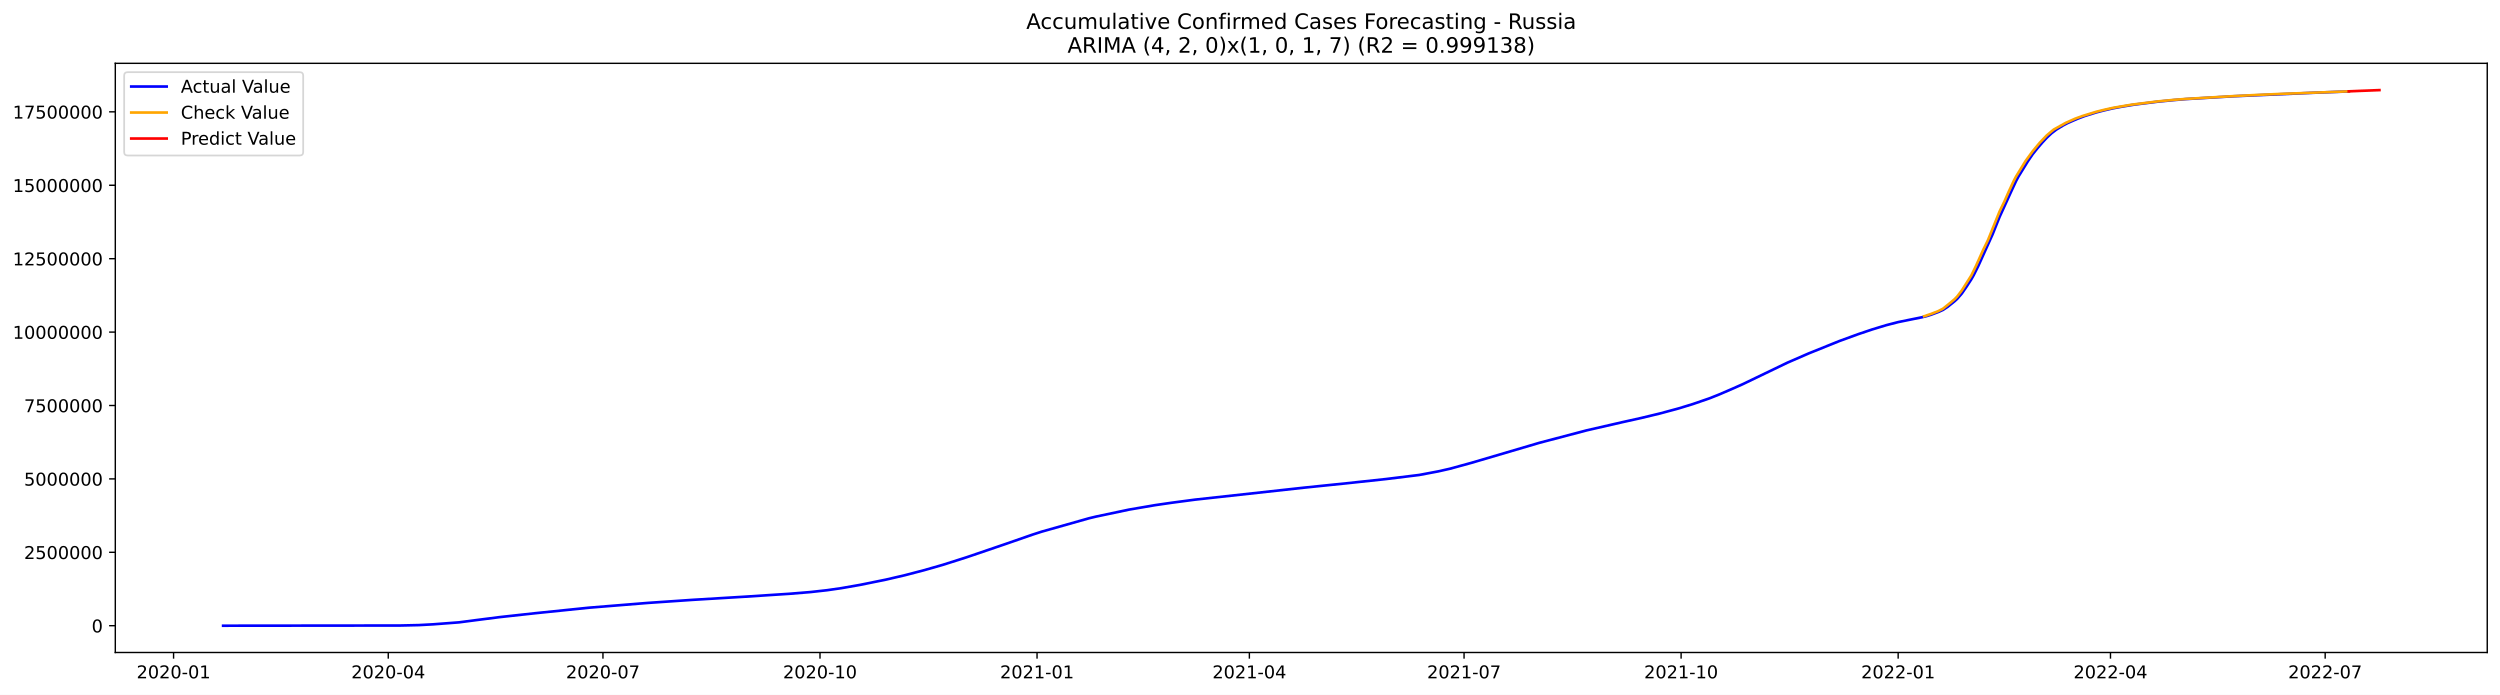
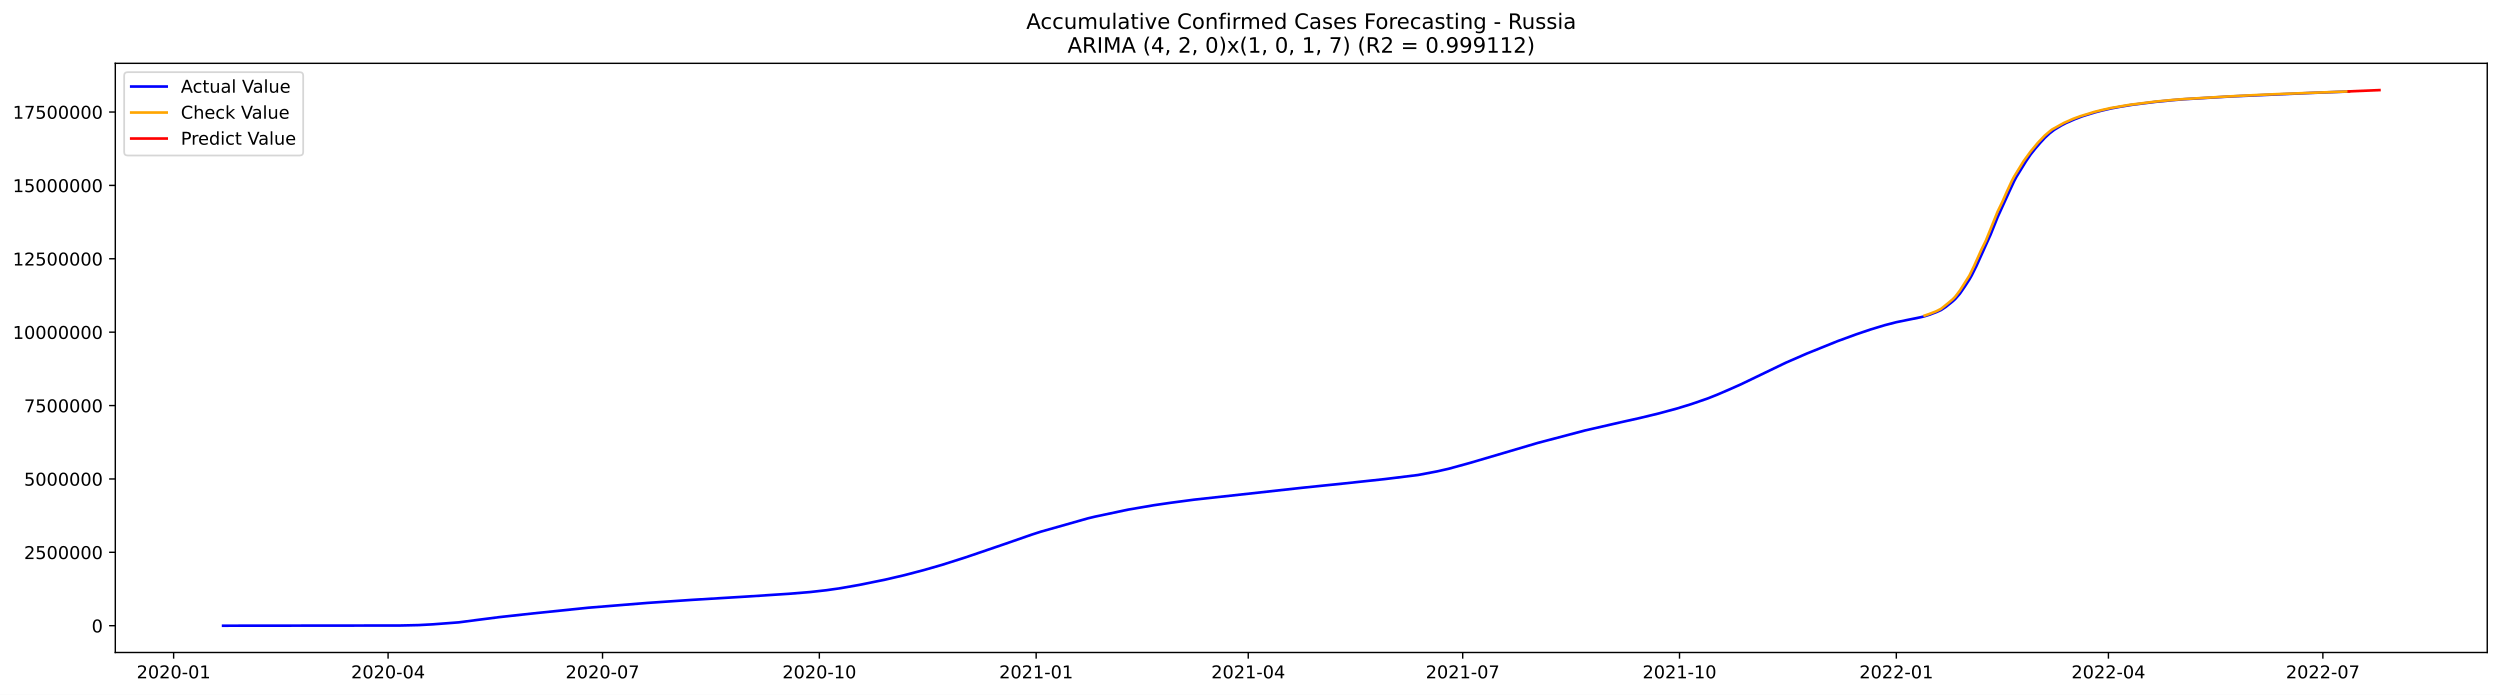
<svg xmlns="http://www.w3.org/2000/svg" xmlns:xlink="http://www.w3.org/1999/xlink" width="1411.5pt" height="392.274pt" viewBox="0 0 1411.5 392.274" version="1.1">
  <defs>
    <style type="text/css">*{stroke-linejoin: round; stroke-linecap: butt}</style>
  </defs>
  <g id="figure_1">
    <g id="patch_1">
      <path d="M 0 392.274  L 1411.5 392.274  L 1411.5 0  L 0 0  z " style="fill: #ffffff" />
    </g>
    <g id="axes_1">
      <g id="patch_2">
        <path d="M 65.1 368.396  L 1404.3 368.396  L 1404.3 35.755  L 65.1 35.755  z " style="fill: #ffffff" />
      </g>
      <g id="matplotlib.axis_1">
        <g id="xtick_1">
          <g id="line2d_1">
            <defs>
-               <path id="m2f8466ed85" d="M 0 0  L 0 3.5  " style="stroke: #000000; stroke-width: 0.8" />
+               <path id="m447779feb9" d="M 0 0  L 0 3.5  " style="stroke: #000000; stroke-width: 0.8" />
            </defs>
            <g>
-               <use xlink:href="#m2f8466ed85" x="98.001" y="368.396" style="stroke: #000000; stroke-width: 0.8" />
+               <use xlink:href="#m447779feb9" x="98.031" y="368.396" style="stroke: #000000; stroke-width: 0.8" />
            </g>
          </g>
          <g id="text_1">
-             <g transform="translate(77.10917 382.9939)scale(0.1 -0.1)">
+             <g transform="translate(77.13974 382.9939)scale(0.1 -0.1)">
              <defs>
                <path id="DejaVuSans-32" d="M 1228 531  L 3431 531  L 3431 0  L 469 0  L 469 531  Q 828 903 1448 1529  Q 2069 2156 2228 2338  Q 2531 2678 2651 2914  Q 2772 3150 2772 3378  Q 2772 3750 2511 3984  Q 2250 4219 1831 4219  Q 1534 4219 1204 4116  Q 875 4013 500 3803  L 500 4441  Q 881 4594 1212 4672  Q 1544 4750 1819 4750  Q 2544 4750 2975 4387  Q 3406 4025 3406 3419  Q 3406 3131 3298 2873  Q 3191 2616 2906 2266  Q 2828 2175 2409 1742  Q 1991 1309 1228 531  z " transform="scale(0.015625)" />
                <path id="DejaVuSans-30" d="M 2034 4250  Q 1547 4250 1301 3770  Q 1056 3291 1056 2328  Q 1056 1369 1301 889  Q 1547 409 2034 409  Q 2525 409 2770 889  Q 3016 1369 3016 2328  Q 3016 3291 2770 3770  Q 2525 4250 2034 4250  z M 2034 4750  Q 2819 4750 3233 4129  Q 3647 3509 3647 2328  Q 3647 1150 3233 529  Q 2819 -91 2034 -91  Q 1250 -91 836 529  Q 422 1150 422 2328  Q 422 3509 836 4129  Q 1250 4750 2034 4750  z " transform="scale(0.015625)" />
                <path id="DejaVuSans-2d" d="M 313 2009  L 1997 2009  L 1997 1497  L 313 1497  L 313 2009  z " transform="scale(0.015625)" />
                <path id="DejaVuSans-31" d="M 794 531  L 1825 531  L 1825 4091  L 703 3866  L 703 4441  L 1819 4666  L 2450 4666  L 2450 531  L 3481 531  L 3481 0  L 794 0  L 794 531  z " transform="scale(0.015625)" />
              </defs>
              <use xlink:href="#DejaVuSans-32" />
              <use xlink:href="#DejaVuSans-30" x="63.623" />
              <use xlink:href="#DejaVuSans-32" x="127.246" />
              <use xlink:href="#DejaVuSans-30" x="190.869" />
              <use xlink:href="#DejaVuSans-2d" x="254.492" />
              <use xlink:href="#DejaVuSans-30" x="290.576" />
              <use xlink:href="#DejaVuSans-31" x="354.199" />
            </g>
          </g>
        </g>
        <g id="xtick_2">
          <g id="line2d_2">
            <g>
-               <use xlink:href="#m2f8466ed85" x="219.213" y="368.396" style="stroke: #000000; stroke-width: 0.8" />
+               <use xlink:href="#m447779feb9" x="219.111" y="368.396" style="stroke: #000000; stroke-width: 0.8" />
            </g>
          </g>
          <g id="text_2">
-             <g transform="translate(198.3218 382.9939)scale(0.1 -0.1)">
+             <g transform="translate(198.2199 382.9939)scale(0.1 -0.1)">
              <defs>
                <path id="DejaVuSans-34" d="M 2419 4116  L 825 1625  L 2419 1625  L 2419 4116  z M 2253 4666  L 3047 4666  L 3047 1625  L 3713 1625  L 3713 1100  L 3047 1100  L 3047 0  L 2419 0  L 2419 1100  L 313 1100  L 313 1709  L 2253 4666  z " transform="scale(0.015625)" />
              </defs>
              <use xlink:href="#DejaVuSans-32" />
              <use xlink:href="#DejaVuSans-30" x="63.623" />
              <use xlink:href="#DejaVuSans-32" x="127.246" />
              <use xlink:href="#DejaVuSans-30" x="190.869" />
              <use xlink:href="#DejaVuSans-2d" x="254.492" />
              <use xlink:href="#DejaVuSans-30" x="290.576" />
              <use xlink:href="#DejaVuSans-34" x="354.199" />
            </g>
          </g>
        </g>
        <g id="xtick_3">
          <g id="line2d_3">
            <g>
-               <use xlink:href="#m2f8466ed85" x="340.426" y="368.396" style="stroke: #000000; stroke-width: 0.8" />
+               <use xlink:href="#m447779feb9" x="340.192" y="368.396" style="stroke: #000000; stroke-width: 0.8" />
            </g>
          </g>
          <g id="text_3">
-             <g transform="translate(319.5345 382.9939)scale(0.1 -0.1)">
+             <g transform="translate(319.3001 382.9939)scale(0.1 -0.1)">
              <defs>
                <path id="DejaVuSans-37" d="M 525 4666  L 3525 4666  L 3525 4397  L 1831 0  L 1172 0  L 2766 4134  L 525 4134  L 525 4666  z " transform="scale(0.015625)" />
              </defs>
              <use xlink:href="#DejaVuSans-32" />
              <use xlink:href="#DejaVuSans-30" x="63.623" />
              <use xlink:href="#DejaVuSans-32" x="127.246" />
              <use xlink:href="#DejaVuSans-30" x="190.869" />
              <use xlink:href="#DejaVuSans-2d" x="254.492" />
              <use xlink:href="#DejaVuSans-30" x="290.576" />
              <use xlink:href="#DejaVuSans-37" x="354.199" />
            </g>
          </g>
        </g>
        <g id="xtick_4">
          <g id="line2d_4">
            <g>
-               <use xlink:href="#m2f8466ed85" x="462.971" y="368.396" style="stroke: #000000; stroke-width: 0.8" />
+               <use xlink:href="#m447779feb9" x="462.602" y="368.396" style="stroke: #000000; stroke-width: 0.8" />
            </g>
          </g>
          <g id="text_4">
-             <g transform="translate(442.0791 382.9939)scale(0.1 -0.1)">
+             <g transform="translate(441.7108 382.9939)scale(0.1 -0.1)">
              <use xlink:href="#DejaVuSans-32" />
              <use xlink:href="#DejaVuSans-30" x="63.623" />
              <use xlink:href="#DejaVuSans-32" x="127.246" />
              <use xlink:href="#DejaVuSans-30" x="190.869" />
              <use xlink:href="#DejaVuSans-2d" x="254.492" />
              <use xlink:href="#DejaVuSans-31" x="290.576" />
              <use xlink:href="#DejaVuSans-30" x="354.199" />
            </g>
          </g>
        </g>
        <g id="xtick_5">
          <g id="line2d_5">
            <g>
-               <use xlink:href="#m2f8466ed85" x="585.515" y="368.396" style="stroke: #000000; stroke-width: 0.8" />
+               <use xlink:href="#m447779feb9" x="585.013" y="368.396" style="stroke: #000000; stroke-width: 0.8" />
            </g>
          </g>
          <g id="text_5">
-             <g transform="translate(564.6238 382.9939)scale(0.1 -0.1)">
+             <g transform="translate(564.1216 382.9939)scale(0.1 -0.1)">
              <use xlink:href="#DejaVuSans-32" />
              <use xlink:href="#DejaVuSans-30" x="63.623" />
              <use xlink:href="#DejaVuSans-32" x="127.246" />
              <use xlink:href="#DejaVuSans-31" x="190.869" />
              <use xlink:href="#DejaVuSans-2d" x="254.492" />
              <use xlink:href="#DejaVuSans-30" x="290.576" />
              <use xlink:href="#DejaVuSans-31" x="354.199" />
            </g>
          </g>
        </g>
        <g id="xtick_6">
          <g id="line2d_6">
            <g>
-               <use xlink:href="#m2f8466ed85" x="705.396" y="368.396" style="stroke: #000000; stroke-width: 0.8" />
+               <use xlink:href="#m447779feb9" x="704.763" y="368.396" style="stroke: #000000; stroke-width: 0.8" />
            </g>
          </g>
          <g id="text_6">
-             <g transform="translate(684.5044 382.9939)scale(0.1 -0.1)">
+             <g transform="translate(683.8712 382.9939)scale(0.1 -0.1)">
              <use xlink:href="#DejaVuSans-32" />
              <use xlink:href="#DejaVuSans-30" x="63.623" />
              <use xlink:href="#DejaVuSans-32" x="127.246" />
              <use xlink:href="#DejaVuSans-31" x="190.869" />
              <use xlink:href="#DejaVuSans-2d" x="254.492" />
              <use xlink:href="#DejaVuSans-30" x="290.576" />
              <use xlink:href="#DejaVuSans-34" x="354.199" />
            </g>
          </g>
        </g>
        <g id="xtick_7">
          <g id="line2d_7">
            <g>
-               <use xlink:href="#m2f8466ed85" x="826.608" y="368.396" style="stroke: #000000; stroke-width: 0.8" />
+               <use xlink:href="#m447779feb9" x="825.843" y="368.396" style="stroke: #000000; stroke-width: 0.8" />
            </g>
          </g>
          <g id="text_7">
-             <g transform="translate(805.7171 382.9939)scale(0.1 -0.1)">
+             <g transform="translate(804.9514 382.9939)scale(0.1 -0.1)">
              <use xlink:href="#DejaVuSans-32" />
              <use xlink:href="#DejaVuSans-30" x="63.623" />
              <use xlink:href="#DejaVuSans-32" x="127.246" />
              <use xlink:href="#DejaVuSans-31" x="190.869" />
              <use xlink:href="#DejaVuSans-2d" x="254.492" />
              <use xlink:href="#DejaVuSans-30" x="290.576" />
              <use xlink:href="#DejaVuSans-37" x="354.199" />
            </g>
          </g>
        </g>
        <g id="xtick_8">
          <g id="line2d_8">
            <g>
-               <use xlink:href="#m2f8466ed85" x="949.153" y="368.396" style="stroke: #000000; stroke-width: 0.8" />
+               <use xlink:href="#m447779feb9" x="948.254" y="368.396" style="stroke: #000000; stroke-width: 0.8" />
            </g>
          </g>
          <g id="text_8">
-             <g transform="translate(928.2617 382.9939)scale(0.1 -0.1)">
+             <g transform="translate(927.3621 382.9939)scale(0.1 -0.1)">
              <use xlink:href="#DejaVuSans-32" />
              <use xlink:href="#DejaVuSans-30" x="63.623" />
              <use xlink:href="#DejaVuSans-32" x="127.246" />
              <use xlink:href="#DejaVuSans-31" x="190.869" />
              <use xlink:href="#DejaVuSans-2d" x="254.492" />
              <use xlink:href="#DejaVuSans-31" x="290.576" />
              <use xlink:href="#DejaVuSans-30" x="354.199" />
            </g>
          </g>
        </g>
        <g id="xtick_9">
          <g id="line2d_9">
            <g>
-               <use xlink:href="#m2f8466ed85" x="1071.698" y="368.396" style="stroke: #000000; stroke-width: 0.8" />
+               <use xlink:href="#m447779feb9" x="1070.664" y="368.396" style="stroke: #000000; stroke-width: 0.8" />
            </g>
          </g>
          <g id="text_9">
-             <g transform="translate(1050.806 382.9939)scale(0.1 -0.1)">
+             <g transform="translate(1049.773 382.9939)scale(0.1 -0.1)">
              <use xlink:href="#DejaVuSans-32" />
              <use xlink:href="#DejaVuSans-30" x="63.623" />
              <use xlink:href="#DejaVuSans-32" x="127.246" />
              <use xlink:href="#DejaVuSans-32" x="190.869" />
              <use xlink:href="#DejaVuSans-2d" x="254.492" />
              <use xlink:href="#DejaVuSans-30" x="290.576" />
              <use xlink:href="#DejaVuSans-31" x="354.199" />
            </g>
          </g>
        </g>
        <g id="xtick_10">
          <g id="line2d_10">
            <g>
-               <use xlink:href="#m2f8466ed85" x="1191.578" y="368.396" style="stroke: #000000; stroke-width: 0.8" />
+               <use xlink:href="#m447779feb9" x="1190.414" y="368.396" style="stroke: #000000; stroke-width: 0.8" />
            </g>
          </g>
          <g id="text_10">
-             <g transform="translate(1170.687 382.9939)scale(0.1 -0.1)">
+             <g transform="translate(1169.522 382.9939)scale(0.1 -0.1)">
              <use xlink:href="#DejaVuSans-32" />
              <use xlink:href="#DejaVuSans-30" x="63.623" />
              <use xlink:href="#DejaVuSans-32" x="127.246" />
              <use xlink:href="#DejaVuSans-32" x="190.869" />
              <use xlink:href="#DejaVuSans-2d" x="254.492" />
              <use xlink:href="#DejaVuSans-30" x="290.576" />
              <use xlink:href="#DejaVuSans-34" x="354.199" />
            </g>
          </g>
        </g>
        <g id="xtick_11">
          <g id="line2d_11">
            <g>
-               <use xlink:href="#m2f8466ed85" x="1312.791" y="368.396" style="stroke: #000000; stroke-width: 0.8" />
+               <use xlink:href="#m447779feb9" x="1311.494" y="368.396" style="stroke: #000000; stroke-width: 0.8" />
            </g>
          </g>
          <g id="text_11">
-             <g transform="translate(1291.9 382.9939)scale(0.1 -0.1)">
+             <g transform="translate(1290.603 382.9939)scale(0.1 -0.1)">
              <use xlink:href="#DejaVuSans-32" />
              <use xlink:href="#DejaVuSans-30" x="63.623" />
              <use xlink:href="#DejaVuSans-32" x="127.246" />
              <use xlink:href="#DejaVuSans-32" x="190.869" />
              <use xlink:href="#DejaVuSans-2d" x="254.492" />
              <use xlink:href="#DejaVuSans-30" x="290.576" />
              <use xlink:href="#DejaVuSans-37" x="354.199" />
            </g>
          </g>
        </g>
      </g>
      <g id="matplotlib.axis_2">
        <g id="ytick_1">
          <g id="line2d_12">
            <defs>
-               <path id="m6894d0f2d2" d="M 0 0  L -3.5 0  " style="stroke: #000000; stroke-width: 0.8" />
+               <path id="mbe6949a2a2" d="M 0 0  L -3.5 0  " style="stroke: #000000; stroke-width: 0.8" />
            </defs>
            <g>
-               <use xlink:href="#m6894d0f2d2" x="65.1" y="353.276" style="stroke: #000000; stroke-width: 0.8" />
+               <use xlink:href="#mbe6949a2a2" x="65.1" y="353.276" style="stroke: #000000; stroke-width: 0.8" />
            </g>
          </g>
          <g id="text_12">
            <g transform="translate(51.7375 357.0747)scale(0.1 -0.1)">
              <use xlink:href="#DejaVuSans-30" />
            </g>
          </g>
        </g>
        <g id="ytick_2">
          <g id="line2d_13">
            <g>
-               <use xlink:href="#m6894d0f2d2" x="65.1" y="311.83" style="stroke: #000000; stroke-width: 0.8" />
+               <use xlink:href="#mbe6949a2a2" x="65.1" y="311.843" style="stroke: #000000; stroke-width: 0.8" />
            </g>
          </g>
          <g id="text_13">
-             <g transform="translate(13.5625 315.6291)scale(0.1 -0.1)">
+             <g transform="translate(13.5625 315.6419)scale(0.1 -0.1)">
              <defs>
                <path id="DejaVuSans-35" d="M 691 4666  L 3169 4666  L 3169 4134  L 1269 4134  L 1269 2991  Q 1406 3038 1543 3061  Q 1681 3084 1819 3084  Q 2600 3084 3056 2656  Q 3513 2228 3513 1497  Q 3513 744 3044 326  Q 2575 -91 1722 -91  Q 1428 -91 1123 -41  Q 819 9 494 109  L 494 744  Q 775 591 1075 516  Q 1375 441 1709 441  Q 2250 441 2565 725  Q 2881 1009 2881 1497  Q 2881 1984 2565 2268  Q 2250 2553 1709 2553  Q 1456 2553 1204 2497  Q 953 2441 691 2322  L 691 4666  z " transform="scale(0.015625)" />
              </defs>
              <use xlink:href="#DejaVuSans-32" />
              <use xlink:href="#DejaVuSans-35" x="63.623" />
              <use xlink:href="#DejaVuSans-30" x="127.246" />
              <use xlink:href="#DejaVuSans-30" x="190.869" />
              <use xlink:href="#DejaVuSans-30" x="254.492" />
              <use xlink:href="#DejaVuSans-30" x="318.115" />
              <use xlink:href="#DejaVuSans-30" x="381.738" />
            </g>
          </g>
        </g>
        <g id="ytick_3">
          <g id="line2d_14">
            <g>
-               <use xlink:href="#m6894d0f2d2" x="65.1" y="270.384" style="stroke: #000000; stroke-width: 0.8" />
+               <use xlink:href="#mbe6949a2a2" x="65.1" y="270.41" style="stroke: #000000; stroke-width: 0.8" />
            </g>
          </g>
          <g id="text_14">
-             <g transform="translate(13.5625 274.1835)scale(0.1 -0.1)">
+             <g transform="translate(13.5625 274.2091)scale(0.1 -0.1)">
              <use xlink:href="#DejaVuSans-35" />
              <use xlink:href="#DejaVuSans-30" x="63.623" />
              <use xlink:href="#DejaVuSans-30" x="127.246" />
              <use xlink:href="#DejaVuSans-30" x="190.869" />
              <use xlink:href="#DejaVuSans-30" x="254.492" />
              <use xlink:href="#DejaVuSans-30" x="318.115" />
              <use xlink:href="#DejaVuSans-30" x="381.738" />
            </g>
          </g>
        </g>
        <g id="ytick_4">
          <g id="line2d_15">
            <g>
-               <use xlink:href="#m6894d0f2d2" x="65.1" y="228.939" style="stroke: #000000; stroke-width: 0.8" />
+               <use xlink:href="#mbe6949a2a2" x="65.1" y="228.977" style="stroke: #000000; stroke-width: 0.8" />
            </g>
          </g>
          <g id="text_15">
-             <g transform="translate(13.5625 232.7379)scale(0.1 -0.1)">
+             <g transform="translate(13.5625 232.7762)scale(0.1 -0.1)">
              <use xlink:href="#DejaVuSans-37" />
              <use xlink:href="#DejaVuSans-35" x="63.623" />
              <use xlink:href="#DejaVuSans-30" x="127.246" />
              <use xlink:href="#DejaVuSans-30" x="190.869" />
              <use xlink:href="#DejaVuSans-30" x="254.492" />
              <use xlink:href="#DejaVuSans-30" x="318.115" />
              <use xlink:href="#DejaVuSans-30" x="381.738" />
            </g>
          </g>
        </g>
        <g id="ytick_5">
          <g id="line2d_16">
            <g>
-               <use xlink:href="#m6894d0f2d2" x="65.1" y="187.493" style="stroke: #000000; stroke-width: 0.8" />
+               <use xlink:href="#mbe6949a2a2" x="65.1" y="187.544" style="stroke: #000000; stroke-width: 0.8" />
            </g>
          </g>
          <g id="text_16">
-             <g transform="translate(7.2 191.2924)scale(0.1 -0.1)">
+             <g transform="translate(7.2 191.3434)scale(0.1 -0.1)">
              <use xlink:href="#DejaVuSans-31" />
              <use xlink:href="#DejaVuSans-30" x="63.623" />
              <use xlink:href="#DejaVuSans-30" x="127.246" />
              <use xlink:href="#DejaVuSans-30" x="190.869" />
              <use xlink:href="#DejaVuSans-30" x="254.492" />
              <use xlink:href="#DejaVuSans-30" x="318.115" />
              <use xlink:href="#DejaVuSans-30" x="381.738" />
              <use xlink:href="#DejaVuSans-30" x="445.361" />
            </g>
          </g>
        </g>
        <g id="ytick_6">
          <g id="line2d_17">
            <g>
-               <use xlink:href="#m6894d0f2d2" x="65.1" y="146.048" style="stroke: #000000; stroke-width: 0.8" />
+               <use xlink:href="#mbe6949a2a2" x="65.1" y="146.111" style="stroke: #000000; stroke-width: 0.8" />
            </g>
          </g>
          <g id="text_17">
-             <g transform="translate(7.2 149.8468)scale(0.1 -0.1)">
+             <g transform="translate(7.2 149.9106)scale(0.1 -0.1)">
              <use xlink:href="#DejaVuSans-31" />
              <use xlink:href="#DejaVuSans-32" x="63.623" />
              <use xlink:href="#DejaVuSans-35" x="127.246" />
              <use xlink:href="#DejaVuSans-30" x="190.869" />
              <use xlink:href="#DejaVuSans-30" x="254.492" />
              <use xlink:href="#DejaVuSans-30" x="318.115" />
              <use xlink:href="#DejaVuSans-30" x="381.738" />
              <use xlink:href="#DejaVuSans-30" x="445.361" />
            </g>
          </g>
        </g>
        <g id="ytick_7">
          <g id="line2d_18">
            <g>
-               <use xlink:href="#m6894d0f2d2" x="65.1" y="104.602" style="stroke: #000000; stroke-width: 0.8" />
+               <use xlink:href="#mbe6949a2a2" x="65.1" y="104.679" style="stroke: #000000; stroke-width: 0.8" />
            </g>
          </g>
          <g id="text_18">
-             <g transform="translate(7.2 108.4012)scale(0.1 -0.1)">
+             <g transform="translate(7.2 108.4778)scale(0.1 -0.1)">
              <use xlink:href="#DejaVuSans-31" />
              <use xlink:href="#DejaVuSans-35" x="63.623" />
              <use xlink:href="#DejaVuSans-30" x="127.246" />
              <use xlink:href="#DejaVuSans-30" x="190.869" />
              <use xlink:href="#DejaVuSans-30" x="254.492" />
              <use xlink:href="#DejaVuSans-30" x="318.115" />
              <use xlink:href="#DejaVuSans-30" x="381.738" />
              <use xlink:href="#DejaVuSans-30" x="445.361" />
            </g>
          </g>
        </g>
        <g id="ytick_8">
          <g id="line2d_19">
            <g>
-               <use xlink:href="#m6894d0f2d2" x="65.1" y="63.156" style="stroke: #000000; stroke-width: 0.8" />
+               <use xlink:href="#mbe6949a2a2" x="65.1" y="63.246" style="stroke: #000000; stroke-width: 0.8" />
            </g>
          </g>
          <g id="text_19">
-             <g transform="translate(7.2 66.95559)scale(0.1 -0.1)">
+             <g transform="translate(7.2 67.04495)scale(0.1 -0.1)">
              <use xlink:href="#DejaVuSans-31" />
              <use xlink:href="#DejaVuSans-37" x="63.623" />
              <use xlink:href="#DejaVuSans-35" x="127.246" />
              <use xlink:href="#DejaVuSans-30" x="190.869" />
              <use xlink:href="#DejaVuSans-30" x="254.492" />
              <use xlink:href="#DejaVuSans-30" x="318.115" />
              <use xlink:href="#DejaVuSans-30" x="381.738" />
              <use xlink:href="#DejaVuSans-30" x="445.361" />
            </g>
          </g>
        </g>
      </g>
      <g id="line2d_20">
-         <path d="M 125.973 353.276  L 225.873 353.17  L 236.529 352.926  L 244.521 352.494  L 259.173 351.378  L 268.497 350.161  L 281.818 348.457  L 301.798 346.26  L 332.434 343.111  L 365.734 340.407  L 391.042 338.677  L 420.346 336.905  L 445.654 335.256  L 457.643 334.272  L 466.967 333.232  L 474.959 332.084  L 485.615 330.218  L 500.267 327.24  L 510.923 324.76  L 521.579 321.979  L 532.235 318.928  L 545.555 314.696  L 562.871 308.798  L 568.199 306.979  L 582.851 301.883  L 588.179 300.163  L 614.819 292.625  L 618.815 291.667  L 637.463 287.726  L 652.116 285.215  L 661.44 283.86  L 674.76 282.093  L 736.032 275.358  L 760.008 272.887  L 782.652 270.457  L 801.3 268.164  L 811.956 266.153  L 818.616 264.648  L 830.605 261.362  L 869.233 249.985  L 895.873 242.972  L 915.853 238.391  L 926.509 236.021  L 937.165 233.455  L 947.821 230.578  L 955.813 228.127  L 965.137 224.912  L 970.465 222.796  L 978.457 219.351  L 983.785 216.986  L 1009.093 204.799  L 1021.082 199.581  L 1038.398 192.592  L 1049.054 188.701  L 1057.046 186.002  L 1065.038 183.576  L 1071.698 181.856  L 1077.026 180.768  L 1085.018 179.153  L 1087.682 178.51  L 1090.346 177.672  L 1094.342 176.173  L 1097.006 174.978  L 1099.67 173.223  L 1103.666 169.999  L 1104.998 168.771  L 1107.662 165.698  L 1110.326 161.841  L 1112.99 157.734  L 1114.322 155.397  L 1116.986 150.065  L 1124.978 132.388  L 1128.974 122.441  L 1135.634 107.877  L 1138.298 102.152  L 1139.63 99.668  L 1144.958 91.015  L 1147.622 87.098  L 1150.286 83.752  L 1152.95 80.633  L 1155.614 77.753  L 1158.278 75.254  L 1160.942 73.209  L 1164.938 70.77  L 1167.602 69.377  L 1172.93 67.055  L 1176.926 65.543  L 1183.586 63.458  L 1187.582 62.42  L 1192.91 61.175  L 1198.238 60.184  L 1204.899 59.087  L 1218.219 57.407  L 1227.543 56.486  L 1234.203 55.934  L 1260.843 54.358  L 1306.131 52.38  L 1326.111 51.619  L 1326.111 51.619  " clip-path="url(#p43f65e0949)" style="fill: none; stroke: #0000ff; stroke-width: 1.5; stroke-linecap: square" />
+         <path d="M 125.973 353.276  L 225.764 353.17  L 236.408 352.926  L 244.392 352.495  L 259.028 351.379  L 268.342 350.162  L 281.647 348.458  L 301.606 346.262  L 332.208 343.114  L 365.472 340.411  L 390.752 338.682  L 420.025 336.91  L 445.305 335.261  L 457.28 334.278  L 466.594 333.238  L 474.577 332.091  L 485.222 330.225  L 499.858 327.248  L 510.502 324.769  L 521.146 321.988  L 531.791 318.938  L 545.096 314.708  L 562.394 308.812  L 567.716 306.993  L 582.352 301.899  L 587.674 300.179  L 614.285 292.644  L 618.277 291.686  L 636.904 287.746  L 651.541 285.236  L 660.854 283.881  L 674.16 282.115  L 735.365 275.382  L 759.315 272.912  L 781.935 270.483  L 800.562 268.19  L 811.207 266.18  L 817.859 264.675  L 829.834 261.391  L 868.42 250.017  L 895.031 243.006  L 914.99 238.426  L 925.634 236.057  L 936.279 233.492  L 946.923 230.616  L 954.906 228.166  L 964.22 224.951  L 969.542 222.836  L 977.526 219.393  L 982.848 217.028  L 1008.128 204.844  L 1020.103 199.628  L 1037.4 192.642  L 1048.045 188.752  L 1056.028 186.054  L 1064.011 183.628  L 1070.664 181.909  L 1075.986 180.821  L 1083.97 179.206  L 1086.631 178.564  L 1089.292 177.726  L 1093.284 176.228  L 1095.945 175.033  L 1098.606 173.278  L 1102.597 170.055  L 1103.928 168.828  L 1106.589 165.755  L 1109.25 161.9  L 1111.911 157.794  L 1113.242 155.458  L 1115.903 150.128  L 1123.886 132.456  L 1127.878 122.512  L 1134.531 107.953  L 1137.192 102.23  L 1138.522 99.746  L 1143.845 91.095  L 1146.506 87.18  L 1149.167 83.835  L 1151.828 80.717  L 1154.489 77.838  L 1157.15 75.34  L 1159.811 73.295  L 1163.803 70.857  L 1166.464 69.464  L 1171.786 67.143  L 1175.778 65.632  L 1182.431 63.547  L 1186.422 62.51  L 1191.744 61.265  L 1197.067 60.274  L 1203.719 59.178  L 1217.025 57.498  L 1226.339 56.578  L 1232.992 56.026  L 1259.603 54.45  L 1304.841 52.473  L 1326.13 51.663  L 1326.13 51.663  " clip-path="url(#p2783de6d97)" style="fill: none; stroke: #0000ff; stroke-width: 1.5; stroke-linecap: square" />
      </g>
      <g id="line2d_21">
-         <path d="M 1086.35 178.559  L 1090.346 177.203  L 1094.342 175.647  L 1097.006 174.289  L 1101.002 171.078  L 1103.666 168.828  L 1104.998 167.449  L 1107.662 163.947  L 1112.99 155.564  L 1115.654 150.117  L 1119.65 141.202  L 1122.314 135.782  L 1128.974 119.353  L 1131.638 113.873  L 1134.302 107.85  L 1136.966 102.121  L 1138.298 99.606  L 1143.626 90.927  L 1147.622 85.438  L 1151.618 80.617  L 1155.614 76.42  L 1158.278 74.173  L 1159.61 73.089  L 1166.27 69.386  L 1171.598 67.018  L 1175.594 65.544  L 1183.586 63.091  L 1187.582 62.097  L 1192.91 60.892  L 1203.567 59.083  L 1218.219 57.261  L 1227.543 56.359  L 1234.203 55.84  L 1246.191 55.137  L 1259.511 54.356  L 1272.831 53.671  L 1287.483 53.022  L 1326.111 51.571  L 1326.111 51.571  " clip-path="url(#p43f65e0949)" style="fill: none; stroke: #ffa500; stroke-width: 1.5; stroke-linecap: square" />
+         <path d="M 1086.631 178.177  L 1089.292 177.258  L 1093.284 175.702  L 1095.945 174.344  L 1099.936 171.134  L 1102.597 168.885  L 1103.928 167.506  L 1106.589 164.005  L 1111.911 155.625  L 1114.572 150.179  L 1118.564 141.268  L 1121.225 135.849  L 1127.878 119.425  L 1130.539 113.946  L 1133.2 107.925  L 1135.861 102.198  L 1137.192 99.684  L 1142.514 91.008  L 1146.506 85.52  L 1150.497 80.701  L 1154.489 76.506  L 1157.15 74.259  L 1158.481 73.175  L 1165.133 69.473  L 1170.456 67.106  L 1174.447 65.633  L 1182.431 63.18  L 1186.422 62.187  L 1191.744 60.982  L 1202.389 59.173  L 1217.025 57.352  L 1226.339 56.45  L 1232.992 55.932  L 1244.966 55.229  L 1258.272 54.448  L 1271.577 53.763  L 1286.214 53.114  L 1324.8 51.664  L 1326.13 51.608  L 1326.13 51.608  " clip-path="url(#p2783de6d97)" style="fill: none; stroke: #ffa500; stroke-width: 1.5; stroke-linecap: square" />
      </g>
      <g id="line2d_22">
-         <path d="M 1326.111 51.571  L 1327.443 51.518  L 1328.775 51.463  L 1330.107 51.407  L 1331.439 51.35  L 1332.771 51.295  L 1334.103 51.244  L 1335.435 51.195  L 1336.767 51.142  L 1338.099 51.089  L 1339.431 51.034  L 1340.763 50.98  L 1342.095 50.926  L 1343.427 50.876  " clip-path="url(#p43f65e0949)" style="fill: none; stroke: #ff0000; stroke-width: 1.5; stroke-linecap: square" />
+         <path d="M 1326.13 51.608  L 1327.461 51.552  L 1328.791 51.494  L 1330.122 51.435  L 1331.452 51.378  L 1332.783 51.325  L 1334.113 51.272  L 1335.444 51.216  L 1336.775 51.159  L 1338.105 51.101  L 1339.436 51.042  L 1340.766 50.985  L 1342.097 50.93  L 1343.427 50.876  " clip-path="url(#p2783de6d97)" style="fill: none; stroke: #ff0000; stroke-width: 1.5; stroke-linecap: square" />
      </g>
      <g id="patch_3">
        <path d="M 65.1 368.396  L 65.1 35.755  " style="fill: none; stroke: #000000; stroke-width: 0.8; stroke-linejoin: miter; stroke-linecap: square" />
      </g>
      <g id="patch_4">
        <path d="M 1404.3 368.396  L 1404.3 35.755  " style="fill: none; stroke: #000000; stroke-width: 0.8; stroke-linejoin: miter; stroke-linecap: square" />
      </g>
      <g id="patch_5">
        <path d="M 65.1 368.396  L 1404.3 368.396  " style="fill: none; stroke: #000000; stroke-width: 0.8; stroke-linejoin: miter; stroke-linecap: square" />
      </g>
      <g id="patch_6">
        <path d="M 65.1 35.755  L 1404.3 35.755  " style="fill: none; stroke: #000000; stroke-width: 0.8; stroke-linejoin: miter; stroke-linecap: square" />
      </g>
      <g id="text_20">
        <g transform="translate(579.4322 16.31812)scale(0.12 -0.12)">
          <defs>
            <path id="DejaVuSans-41" d="M 2188 4044  L 1331 1722  L 3047 1722  L 2188 4044  z M 1831 4666  L 2547 4666  L 4325 0  L 3669 0  L 3244 1197  L 1141 1197  L 716 0  L 50 0  L 1831 4666  z " transform="scale(0.015625)" />
            <path id="DejaVuSans-63" d="M 3122 3366  L 3122 2828  Q 2878 2963 2633 3030  Q 2388 3097 2138 3097  Q 1578 3097 1268 2742  Q 959 2388 959 1747  Q 959 1106 1268 751  Q 1578 397 2138 397  Q 2388 397 2633 464  Q 2878 531 3122 666  L 3122 134  Q 2881 22 2623 -34  Q 2366 -91 2075 -91  Q 1284 -91 818 406  Q 353 903 353 1747  Q 353 2603 823 3093  Q 1294 3584 2113 3584  Q 2378 3584 2631 3529  Q 2884 3475 3122 3366  z " transform="scale(0.015625)" />
            <path id="DejaVuSans-75" d="M 544 1381  L 544 3500  L 1119 3500  L 1119 1403  Q 1119 906 1312 657  Q 1506 409 1894 409  Q 2359 409 2629 706  Q 2900 1003 2900 1516  L 2900 3500  L 3475 3500  L 3475 0  L 2900 0  L 2900 538  Q 2691 219 2414 64  Q 2138 -91 1772 -91  Q 1169 -91 856 284  Q 544 659 544 1381  z M 1991 3584  L 1991 3584  z " transform="scale(0.015625)" />
            <path id="DejaVuSans-6d" d="M 3328 2828  Q 3544 3216 3844 3400  Q 4144 3584 4550 3584  Q 5097 3584 5394 3201  Q 5691 2819 5691 2113  L 5691 0  L 5113 0  L 5113 2094  Q 5113 2597 4934 2840  Q 4756 3084 4391 3084  Q 3944 3084 3684 2787  Q 3425 2491 3425 1978  L 3425 0  L 2847 0  L 2847 2094  Q 2847 2600 2669 2842  Q 2491 3084 2119 3084  Q 1678 3084 1418 2786  Q 1159 2488 1159 1978  L 1159 0  L 581 0  L 581 3500  L 1159 3500  L 1159 2956  Q 1356 3278 1631 3431  Q 1906 3584 2284 3584  Q 2666 3584 2933 3390  Q 3200 3197 3328 2828  z " transform="scale(0.015625)" />
            <path id="DejaVuSans-6c" d="M 603 4863  L 1178 4863  L 1178 0  L 603 0  L 603 4863  z " transform="scale(0.015625)" />
            <path id="DejaVuSans-61" d="M 2194 1759  Q 1497 1759 1228 1600  Q 959 1441 959 1056  Q 959 750 1161 570  Q 1363 391 1709 391  Q 2188 391 2477 730  Q 2766 1069 2766 1631  L 2766 1759  L 2194 1759  z M 3341 1997  L 3341 0  L 2766 0  L 2766 531  Q 2569 213 2275 61  Q 1981 -91 1556 -91  Q 1019 -91 701 211  Q 384 513 384 1019  Q 384 1609 779 1909  Q 1175 2209 1959 2209  L 2766 2209  L 2766 2266  Q 2766 2663 2505 2880  Q 2244 3097 1772 3097  Q 1472 3097 1187 3025  Q 903 2953 641 2809  L 641 3341  Q 956 3463 1253 3523  Q 1550 3584 1831 3584  Q 2591 3584 2966 3190  Q 3341 2797 3341 1997  z " transform="scale(0.015625)" />
            <path id="DejaVuSans-74" d="M 1172 4494  L 1172 3500  L 2356 3500  L 2356 3053  L 1172 3053  L 1172 1153  Q 1172 725 1289 603  Q 1406 481 1766 481  L 2356 481  L 2356 0  L 1766 0  Q 1100 0 847 248  Q 594 497 594 1153  L 594 3053  L 172 3053  L 172 3500  L 594 3500  L 594 4494  L 1172 4494  z " transform="scale(0.015625)" />
            <path id="DejaVuSans-69" d="M 603 3500  L 1178 3500  L 1178 0  L 603 0  L 603 3500  z M 603 4863  L 1178 4863  L 1178 4134  L 603 4134  L 603 4863  z " transform="scale(0.015625)" />
            <path id="DejaVuSans-76" d="M 191 3500  L 800 3500  L 1894 563  L 2988 3500  L 3597 3500  L 2284 0  L 1503 0  L 191 3500  z " transform="scale(0.015625)" />
            <path id="DejaVuSans-65" d="M 3597 1894  L 3597 1613  L 953 1613  Q 991 1019 1311 708  Q 1631 397 2203 397  Q 2534 397 2845 478  Q 3156 559 3463 722  L 3463 178  Q 3153 47 2828 -22  Q 2503 -91 2169 -91  Q 1331 -91 842 396  Q 353 884 353 1716  Q 353 2575 817 3079  Q 1281 3584 2069 3584  Q 2775 3584 3186 3129  Q 3597 2675 3597 1894  z M 3022 2063  Q 3016 2534 2758 2815  Q 2500 3097 2075 3097  Q 1594 3097 1305 2825  Q 1016 2553 972 2059  L 3022 2063  z " transform="scale(0.015625)" />
            <path id="DejaVuSans-20" transform="scale(0.015625)" />
            <path id="DejaVuSans-43" d="M 4122 4306  L 4122 3641  Q 3803 3938 3442 4084  Q 3081 4231 2675 4231  Q 1875 4231 1450 3742  Q 1025 3253 1025 2328  Q 1025 1406 1450 917  Q 1875 428 2675 428  Q 3081 428 3442 575  Q 3803 722 4122 1019  L 4122 359  Q 3791 134 3420 21  Q 3050 -91 2638 -91  Q 1578 -91 968 557  Q 359 1206 359 2328  Q 359 3453 968 4101  Q 1578 4750 2638 4750  Q 3056 4750 3426 4639  Q 3797 4528 4122 4306  z " transform="scale(0.015625)" />
            <path id="DejaVuSans-6f" d="M 1959 3097  Q 1497 3097 1228 2736  Q 959 2375 959 1747  Q 959 1119 1226 758  Q 1494 397 1959 397  Q 2419 397 2687 759  Q 2956 1122 2956 1747  Q 2956 2369 2687 2733  Q 2419 3097 1959 3097  z M 1959 3584  Q 2709 3584 3137 3096  Q 3566 2609 3566 1747  Q 3566 888 3137 398  Q 2709 -91 1959 -91  Q 1206 -91 779 398  Q 353 888 353 1747  Q 353 2609 779 3096  Q 1206 3584 1959 3584  z " transform="scale(0.015625)" />
            <path id="DejaVuSans-6e" d="M 3513 2113  L 3513 0  L 2938 0  L 2938 2094  Q 2938 2591 2744 2837  Q 2550 3084 2163 3084  Q 1697 3084 1428 2787  Q 1159 2491 1159 1978  L 1159 0  L 581 0  L 581 3500  L 1159 3500  L 1159 2956  Q 1366 3272 1645 3428  Q 1925 3584 2291 3584  Q 2894 3584 3203 3211  Q 3513 2838 3513 2113  z " transform="scale(0.015625)" />
            <path id="DejaVuSans-66" d="M 2375 4863  L 2375 4384  L 1825 4384  Q 1516 4384 1395 4259  Q 1275 4134 1275 3809  L 1275 3500  L 2222 3500  L 2222 3053  L 1275 3053  L 1275 0  L 697 0  L 697 3053  L 147 3053  L 147 3500  L 697 3500  L 697 3744  Q 697 4328 969 4595  Q 1241 4863 1831 4863  L 2375 4863  z " transform="scale(0.015625)" />
            <path id="DejaVuSans-72" d="M 2631 2963  Q 2534 3019 2420 3045  Q 2306 3072 2169 3072  Q 1681 3072 1420 2755  Q 1159 2438 1159 1844  L 1159 0  L 581 0  L 581 3500  L 1159 3500  L 1159 2956  Q 1341 3275 1631 3429  Q 1922 3584 2338 3584  Q 2397 3584 2469 3576  Q 2541 3569 2628 3553  L 2631 2963  z " transform="scale(0.015625)" />
            <path id="DejaVuSans-64" d="M 2906 2969  L 2906 4863  L 3481 4863  L 3481 0  L 2906 0  L 2906 525  Q 2725 213 2448 61  Q 2172 -91 1784 -91  Q 1150 -91 751 415  Q 353 922 353 1747  Q 353 2572 751 3078  Q 1150 3584 1784 3584  Q 2172 3584 2448 3432  Q 2725 3281 2906 2969  z M 947 1747  Q 947 1113 1208 752  Q 1469 391 1925 391  Q 2381 391 2643 752  Q 2906 1113 2906 1747  Q 2906 2381 2643 2742  Q 2381 3103 1925 3103  Q 1469 3103 1208 2742  Q 947 2381 947 1747  z " transform="scale(0.015625)" />
            <path id="DejaVuSans-73" d="M 2834 3397  L 2834 2853  Q 2591 2978 2328 3040  Q 2066 3103 1784 3103  Q 1356 3103 1142 2972  Q 928 2841 928 2578  Q 928 2378 1081 2264  Q 1234 2150 1697 2047  L 1894 2003  Q 2506 1872 2764 1633  Q 3022 1394 3022 966  Q 3022 478 2636 193  Q 2250 -91 1575 -91  Q 1294 -91 989 -36  Q 684 19 347 128  L 347 722  Q 666 556 975 473  Q 1284 391 1588 391  Q 1994 391 2212 530  Q 2431 669 2431 922  Q 2431 1156 2273 1281  Q 2116 1406 1581 1522  L 1381 1569  Q 847 1681 609 1914  Q 372 2147 372 2553  Q 372 3047 722 3315  Q 1072 3584 1716 3584  Q 2034 3584 2315 3537  Q 2597 3491 2834 3397  z " transform="scale(0.015625)" />
            <path id="DejaVuSans-46" d="M 628 4666  L 3309 4666  L 3309 4134  L 1259 4134  L 1259 2759  L 3109 2759  L 3109 2228  L 1259 2228  L 1259 0  L 628 0  L 628 4666  z " transform="scale(0.015625)" />
            <path id="DejaVuSans-67" d="M 2906 1791  Q 2906 2416 2648 2759  Q 2391 3103 1925 3103  Q 1463 3103 1205 2759  Q 947 2416 947 1791  Q 947 1169 1205 825  Q 1463 481 1925 481  Q 2391 481 2648 825  Q 2906 1169 2906 1791  z M 3481 434  Q 3481 -459 3084 -895  Q 2688 -1331 1869 -1331  Q 1566 -1331 1297 -1286  Q 1028 -1241 775 -1147  L 775 -588  Q 1028 -725 1275 -790  Q 1522 -856 1778 -856  Q 2344 -856 2625 -561  Q 2906 -266 2906 331  L 2906 616  Q 2728 306 2450 153  Q 2172 0 1784 0  Q 1141 0 747 490  Q 353 981 353 1791  Q 353 2603 747 3093  Q 1141 3584 1784 3584  Q 2172 3584 2450 3431  Q 2728 3278 2906 2969  L 2906 3500  L 3481 3500  L 3481 434  z " transform="scale(0.015625)" />
            <path id="DejaVuSans-52" d="M 2841 2188  Q 3044 2119 3236 1894  Q 3428 1669 3622 1275  L 4263 0  L 3584 0  L 2988 1197  Q 2756 1666 2539 1819  Q 2322 1972 1947 1972  L 1259 1972  L 1259 0  L 628 0  L 628 4666  L 2053 4666  Q 2853 4666 3247 4331  Q 3641 3997 3641 3322  Q 3641 2881 3436 2590  Q 3231 2300 2841 2188  z M 1259 4147  L 1259 2491  L 2053 2491  Q 2509 2491 2742 2702  Q 2975 2913 2975 3322  Q 2975 3731 2742 3939  Q 2509 4147 2053 4147  L 1259 4147  z " transform="scale(0.015625)" />
          </defs>
          <use xlink:href="#DejaVuSans-41" />
          <use xlink:href="#DejaVuSans-63" x="66.658" />
          <use xlink:href="#DejaVuSans-63" x="121.639" />
          <use xlink:href="#DejaVuSans-75" x="176.619" />
          <use xlink:href="#DejaVuSans-6d" x="239.998" />
          <use xlink:href="#DejaVuSans-75" x="337.41" />
          <use xlink:href="#DejaVuSans-6c" x="400.789" />
          <use xlink:href="#DejaVuSans-61" x="428.572" />
          <use xlink:href="#DejaVuSans-74" x="489.852" />
          <use xlink:href="#DejaVuSans-69" x="529.061" />
          <use xlink:href="#DejaVuSans-76" x="556.844" />
          <use xlink:href="#DejaVuSans-65" x="616.023" />
          <use xlink:href="#DejaVuSans-20" x="677.547" />
          <use xlink:href="#DejaVuSans-43" x="709.334" />
          <use xlink:href="#DejaVuSans-6f" x="779.158" />
          <use xlink:href="#DejaVuSans-6e" x="840.34" />
          <use xlink:href="#DejaVuSans-66" x="903.719" />
          <use xlink:href="#DejaVuSans-69" x="938.924" />
          <use xlink:href="#DejaVuSans-72" x="966.707" />
          <use xlink:href="#DejaVuSans-6d" x="1006.07" />
          <use xlink:href="#DejaVuSans-65" x="1103.482" />
          <use xlink:href="#DejaVuSans-64" x="1165.006" />
          <use xlink:href="#DejaVuSans-20" x="1228.482" />
          <use xlink:href="#DejaVuSans-43" x="1260.27" />
          <use xlink:href="#DejaVuSans-61" x="1330.094" />
          <use xlink:href="#DejaVuSans-73" x="1391.373" />
          <use xlink:href="#DejaVuSans-65" x="1443.473" />
          <use xlink:href="#DejaVuSans-73" x="1504.996" />
          <use xlink:href="#DejaVuSans-20" x="1557.096" />
          <use xlink:href="#DejaVuSans-46" x="1588.883" />
          <use xlink:href="#DejaVuSans-6f" x="1642.777" />
          <use xlink:href="#DejaVuSans-72" x="1703.959" />
          <use xlink:href="#DejaVuSans-65" x="1742.822" />
          <use xlink:href="#DejaVuSans-63" x="1804.346" />
          <use xlink:href="#DejaVuSans-61" x="1859.326" />
          <use xlink:href="#DejaVuSans-73" x="1920.605" />
          <use xlink:href="#DejaVuSans-74" x="1972.705" />
          <use xlink:href="#DejaVuSans-69" x="2011.914" />
          <use xlink:href="#DejaVuSans-6e" x="2039.697" />
          <use xlink:href="#DejaVuSans-67" x="2103.076" />
          <use xlink:href="#DejaVuSans-20" x="2166.553" />
          <use xlink:href="#DejaVuSans-2d" x="2198.34" />
          <use xlink:href="#DejaVuSans-20" x="2234.424" />
          <use xlink:href="#DejaVuSans-52" x="2266.211" />
          <use xlink:href="#DejaVuSans-75" x="2331.193" />
          <use xlink:href="#DejaVuSans-73" x="2394.572" />
          <use xlink:href="#DejaVuSans-73" x="2446.672" />
          <use xlink:href="#DejaVuSans-69" x="2498.771" />
          <use xlink:href="#DejaVuSans-61" x="2526.555" />
        </g>
        <g transform="translate(602.7159 29.7555)scale(0.12 -0.12)">
          <defs>
            <path id="DejaVuSans-49" d="M 628 4666  L 1259 4666  L 1259 0  L 628 0  L 628 4666  z " transform="scale(0.015625)" />
            <path id="DejaVuSans-4d" d="M 628 4666  L 1569 4666  L 2759 1491  L 3956 4666  L 4897 4666  L 4897 0  L 4281 0  L 4281 4097  L 3078 897  L 2444 897  L 1241 4097  L 1241 0  L 628 0  L 628 4666  z " transform="scale(0.015625)" />
            <path id="DejaVuSans-28" d="M 1984 4856  Q 1566 4138 1362 3434  Q 1159 2731 1159 2009  Q 1159 1288 1364 580  Q 1569 -128 1984 -844  L 1484 -844  Q 1016 -109 783 600  Q 550 1309 550 2009  Q 550 2706 781 3412  Q 1013 4119 1484 4856  L 1984 4856  z " transform="scale(0.015625)" />
            <path id="DejaVuSans-2c" d="M 750 794  L 1409 794  L 1409 256  L 897 -744  L 494 -744  L 750 256  L 750 794  z " transform="scale(0.015625)" />
            <path id="DejaVuSans-29" d="M 513 4856  L 1013 4856  Q 1481 4119 1714 3412  Q 1947 2706 1947 2009  Q 1947 1309 1714 600  Q 1481 -109 1013 -844  L 513 -844  Q 928 -128 1133 580  Q 1338 1288 1338 2009  Q 1338 2731 1133 3434  Q 928 4138 513 4856  z " transform="scale(0.015625)" />
            <path id="DejaVuSans-78" d="M 3513 3500  L 2247 1797  L 3578 0  L 2900 0  L 1881 1375  L 863 0  L 184 0  L 1544 1831  L 300 3500  L 978 3500  L 1906 2253  L 2834 3500  L 3513 3500  z " transform="scale(0.015625)" />
            <path id="DejaVuSans-3d" d="M 678 2906  L 4684 2906  L 4684 2381  L 678 2381  L 678 2906  z M 678 1631  L 4684 1631  L 4684 1100  L 678 1100  L 678 1631  z " transform="scale(0.015625)" />
            <path id="DejaVuSans-2e" d="M 684 794  L 1344 794  L 1344 0  L 684 0  L 684 794  z " transform="scale(0.015625)" />
            <path id="DejaVuSans-39" d="M 703 97  L 703 672  Q 941 559 1184 500  Q 1428 441 1663 441  Q 2288 441 2617 861  Q 2947 1281 2994 2138  Q 2813 1869 2534 1725  Q 2256 1581 1919 1581  Q 1219 1581 811 2004  Q 403 2428 403 3163  Q 403 3881 828 4315  Q 1253 4750 1959 4750  Q 2769 4750 3195 4129  Q 3622 3509 3622 2328  Q 3622 1225 3098 567  Q 2575 -91 1691 -91  Q 1453 -91 1209 -44  Q 966 3 703 97  z M 1959 2075  Q 2384 2075 2632 2365  Q 2881 2656 2881 3163  Q 2881 3666 2632 3958  Q 2384 4250 1959 4250  Q 1534 4250 1286 3958  Q 1038 3666 1038 3163  Q 1038 2656 1286 2365  Q 1534 2075 1959 2075  z " transform="scale(0.015625)" />
-             <path id="DejaVuSans-33" d="M 2597 2516  Q 3050 2419 3304 2112  Q 3559 1806 3559 1356  Q 3559 666 3084 287  Q 2609 -91 1734 -91  Q 1441 -91 1130 -33  Q 819 25 488 141  L 488 750  Q 750 597 1062 519  Q 1375 441 1716 441  Q 2309 441 2620 675  Q 2931 909 2931 1356  Q 2931 1769 2642 2001  Q 2353 2234 1838 2234  L 1294 2234  L 1294 2753  L 1863 2753  Q 2328 2753 2575 2939  Q 2822 3125 2822 3475  Q 2822 3834 2567 4026  Q 2313 4219 1838 4219  Q 1578 4219 1281 4162  Q 984 4106 628 3988  L 628 4550  Q 988 4650 1302 4700  Q 1616 4750 1894 4750  Q 2613 4750 3031 4423  Q 3450 4097 3450 3541  Q 3450 3153 3228 2886  Q 3006 2619 2597 2516  z " transform="scale(0.015625)" />
-             <path id="DejaVuSans-38" d="M 2034 2216  Q 1584 2216 1326 1975  Q 1069 1734 1069 1313  Q 1069 891 1326 650  Q 1584 409 2034 409  Q 2484 409 2743 651  Q 3003 894 3003 1313  Q 3003 1734 2745 1975  Q 2488 2216 2034 2216  z M 1403 2484  Q 997 2584 770 2862  Q 544 3141 544 3541  Q 544 4100 942 4425  Q 1341 4750 2034 4750  Q 2731 4750 3128 4425  Q 3525 4100 3525 3541  Q 3525 3141 3298 2862  Q 3072 2584 2669 2484  Q 3125 2378 3379 2068  Q 3634 1759 3634 1313  Q 3634 634 3220 271  Q 2806 -91 2034 -91  Q 1263 -91 848 271  Q 434 634 434 1313  Q 434 1759 690 2068  Q 947 2378 1403 2484  z M 1172 3481  Q 1172 3119 1398 2916  Q 1625 2713 2034 2713  Q 2441 2713 2670 2916  Q 2900 3119 2900 3481  Q 2900 3844 2670 4047  Q 2441 4250 2034 4250  Q 1625 4250 1398 4047  Q 1172 3844 1172 3481  z " transform="scale(0.015625)" />
          </defs>
          <use xlink:href="#DejaVuSans-41" />
          <use xlink:href="#DejaVuSans-52" x="68.408" />
          <use xlink:href="#DejaVuSans-49" x="137.891" />
          <use xlink:href="#DejaVuSans-4d" x="167.383" />
          <use xlink:href="#DejaVuSans-41" x="253.662" />
          <use xlink:href="#DejaVuSans-20" x="322.07" />
          <use xlink:href="#DejaVuSans-28" x="353.857" />
          <use xlink:href="#DejaVuSans-34" x="392.871" />
          <use xlink:href="#DejaVuSans-2c" x="456.494" />
          <use xlink:href="#DejaVuSans-20" x="488.281" />
          <use xlink:href="#DejaVuSans-32" x="520.068" />
          <use xlink:href="#DejaVuSans-2c" x="583.691" />
          <use xlink:href="#DejaVuSans-20" x="615.479" />
          <use xlink:href="#DejaVuSans-30" x="647.266" />
          <use xlink:href="#DejaVuSans-29" x="710.889" />
          <use xlink:href="#DejaVuSans-78" x="749.902" />
          <use xlink:href="#DejaVuSans-28" x="809.082" />
          <use xlink:href="#DejaVuSans-31" x="848.096" />
          <use xlink:href="#DejaVuSans-2c" x="911.719" />
          <use xlink:href="#DejaVuSans-20" x="943.506" />
          <use xlink:href="#DejaVuSans-30" x="975.293" />
          <use xlink:href="#DejaVuSans-2c" x="1038.916" />
          <use xlink:href="#DejaVuSans-20" x="1070.703" />
          <use xlink:href="#DejaVuSans-31" x="1102.49" />
          <use xlink:href="#DejaVuSans-2c" x="1166.113" />
          <use xlink:href="#DejaVuSans-20" x="1197.9" />
          <use xlink:href="#DejaVuSans-37" x="1229.688" />
          <use xlink:href="#DejaVuSans-29" x="1293.311" />
          <use xlink:href="#DejaVuSans-20" x="1332.324" />
          <use xlink:href="#DejaVuSans-28" x="1364.111" />
          <use xlink:href="#DejaVuSans-52" x="1403.125" />
          <use xlink:href="#DejaVuSans-32" x="1472.607" />
          <use xlink:href="#DejaVuSans-20" x="1536.23" />
          <use xlink:href="#DejaVuSans-3d" x="1568.018" />
          <use xlink:href="#DejaVuSans-20" x="1651.807" />
          <use xlink:href="#DejaVuSans-30" x="1683.594" />
          <use xlink:href="#DejaVuSans-2e" x="1747.217" />
          <use xlink:href="#DejaVuSans-39" x="1779.004" />
          <use xlink:href="#DejaVuSans-39" x="1842.627" />
          <use xlink:href="#DejaVuSans-39" x="1906.25" />
          <use xlink:href="#DejaVuSans-31" x="1969.873" />
-           <use xlink:href="#DejaVuSans-33" x="2033.496" />
-           <use xlink:href="#DejaVuSans-38" x="2097.119" />
+           <use xlink:href="#DejaVuSans-31" x="2033.496" />
+           <use xlink:href="#DejaVuSans-32" x="2097.119" />
          <use xlink:href="#DejaVuSans-29" x="2160.742" />
        </g>
      </g>
      <g id="legend_1">
        <g id="patch_7">
          <path d="M 72.1 87.79  L 169.18 87.79  Q 171.18 87.79 171.18 85.79  L 171.18 42.755  Q 171.18 40.755 169.18 40.755  L 72.1 40.755  Q 70.1 40.755 70.1 42.755  L 70.1 85.79  Q 70.1 87.79 72.1 87.79  z " style="fill: #ffffff; opacity: 0.8; stroke: #cccccc; stroke-linejoin: miter" />
        </g>
        <g id="line2d_23">
          <path d="M 74.1 48.854  L 84.1 48.854  L 94.1 48.854  " style="fill: none; stroke: #0000ff; stroke-width: 1.5; stroke-linecap: square" />
        </g>
        <g id="text_21">
          <g transform="translate(102.1 52.35394)scale(0.1 -0.1)">
            <defs>
              <path id="DejaVuSans-56" d="M 1831 0  L 50 4666  L 709 4666  L 2188 738  L 3669 4666  L 4325 4666  L 2547 0  L 1831 0  z " transform="scale(0.015625)" />
            </defs>
            <use xlink:href="#DejaVuSans-41" />
            <use xlink:href="#DejaVuSans-63" x="66.658" />
            <use xlink:href="#DejaVuSans-74" x="121.639" />
            <use xlink:href="#DejaVuSans-75" x="160.848" />
            <use xlink:href="#DejaVuSans-61" x="224.227" />
            <use xlink:href="#DejaVuSans-6c" x="285.506" />
            <use xlink:href="#DejaVuSans-20" x="313.289" />
            <use xlink:href="#DejaVuSans-56" x="345.076" />
            <use xlink:href="#DejaVuSans-61" x="405.734" />
            <use xlink:href="#DejaVuSans-6c" x="467.014" />
            <use xlink:href="#DejaVuSans-75" x="494.797" />
            <use xlink:href="#DejaVuSans-65" x="558.176" />
          </g>
        </g>
        <g id="line2d_24">
          <path d="M 74.1 63.532  L 84.1 63.532  L 94.1 63.532  " style="fill: none; stroke: #ffa500; stroke-width: 1.5; stroke-linecap: square" />
        </g>
        <g id="text_22">
          <g transform="translate(102.1 67.03206)scale(0.1 -0.1)">
            <defs>
              <path id="DejaVuSans-68" d="M 3513 2113  L 3513 0  L 2938 0  L 2938 2094  Q 2938 2591 2744 2837  Q 2550 3084 2163 3084  Q 1697 3084 1428 2787  Q 1159 2491 1159 1978  L 1159 0  L 581 0  L 581 4863  L 1159 4863  L 1159 2956  Q 1366 3272 1645 3428  Q 1925 3584 2291 3584  Q 2894 3584 3203 3211  Q 3513 2838 3513 2113  z " transform="scale(0.015625)" />
              <path id="DejaVuSans-6b" d="M 581 4863  L 1159 4863  L 1159 1991  L 2875 3500  L 3609 3500  L 1753 1863  L 3688 0  L 2938 0  L 1159 1709  L 1159 0  L 581 0  L 581 4863  z " transform="scale(0.015625)" />
            </defs>
            <use xlink:href="#DejaVuSans-43" />
            <use xlink:href="#DejaVuSans-68" x="69.824" />
            <use xlink:href="#DejaVuSans-65" x="133.203" />
            <use xlink:href="#DejaVuSans-63" x="194.727" />
            <use xlink:href="#DejaVuSans-6b" x="249.707" />
            <use xlink:href="#DejaVuSans-20" x="307.617" />
            <use xlink:href="#DejaVuSans-56" x="339.404" />
            <use xlink:href="#DejaVuSans-61" x="400.062" />
            <use xlink:href="#DejaVuSans-6c" x="461.342" />
            <use xlink:href="#DejaVuSans-75" x="489.125" />
            <use xlink:href="#DejaVuSans-65" x="552.504" />
          </g>
        </g>
        <g id="line2d_25">
          <path d="M 74.1 78.21  L 84.1 78.21  L 94.1 78.21  " style="fill: none; stroke: #ff0000; stroke-width: 1.5; stroke-linecap: square" />
        </g>
        <g id="text_23">
          <g transform="translate(102.1 81.71019)scale(0.1 -0.1)">
            <defs>
              <path id="DejaVuSans-50" d="M 1259 4147  L 1259 2394  L 2053 2394  Q 2494 2394 2734 2622  Q 2975 2850 2975 3272  Q 2975 3691 2734 3919  Q 2494 4147 2053 4147  L 1259 4147  z M 628 4666  L 2053 4666  Q 2838 4666 3239 4311  Q 3641 3956 3641 3272  Q 3641 2581 3239 2228  Q 2838 1875 2053 1875  L 1259 1875  L 1259 0  L 628 0  L 628 4666  z " transform="scale(0.015625)" />
            </defs>
            <use xlink:href="#DejaVuSans-50" />
            <use xlink:href="#DejaVuSans-72" x="58.553" />
            <use xlink:href="#DejaVuSans-65" x="97.416" />
            <use xlink:href="#DejaVuSans-64" x="158.939" />
            <use xlink:href="#DejaVuSans-69" x="222.416" />
            <use xlink:href="#DejaVuSans-63" x="250.199" />
            <use xlink:href="#DejaVuSans-74" x="305.18" />
            <use xlink:href="#DejaVuSans-20" x="344.389" />
            <use xlink:href="#DejaVuSans-56" x="376.176" />
            <use xlink:href="#DejaVuSans-61" x="436.834" />
            <use xlink:href="#DejaVuSans-6c" x="498.113" />
            <use xlink:href="#DejaVuSans-75" x="525.896" />
            <use xlink:href="#DejaVuSans-65" x="589.275" />
          </g>
        </g>
      </g>
    </g>
  </g>
  <defs>
-     <clipPath id="p43f65e0949">
+     <clipPath id="p2783de6d97">
      <rect x="65.1" y="35.755" width="1339.2" height="332.64" />
    </clipPath>
  </defs>
</svg>
